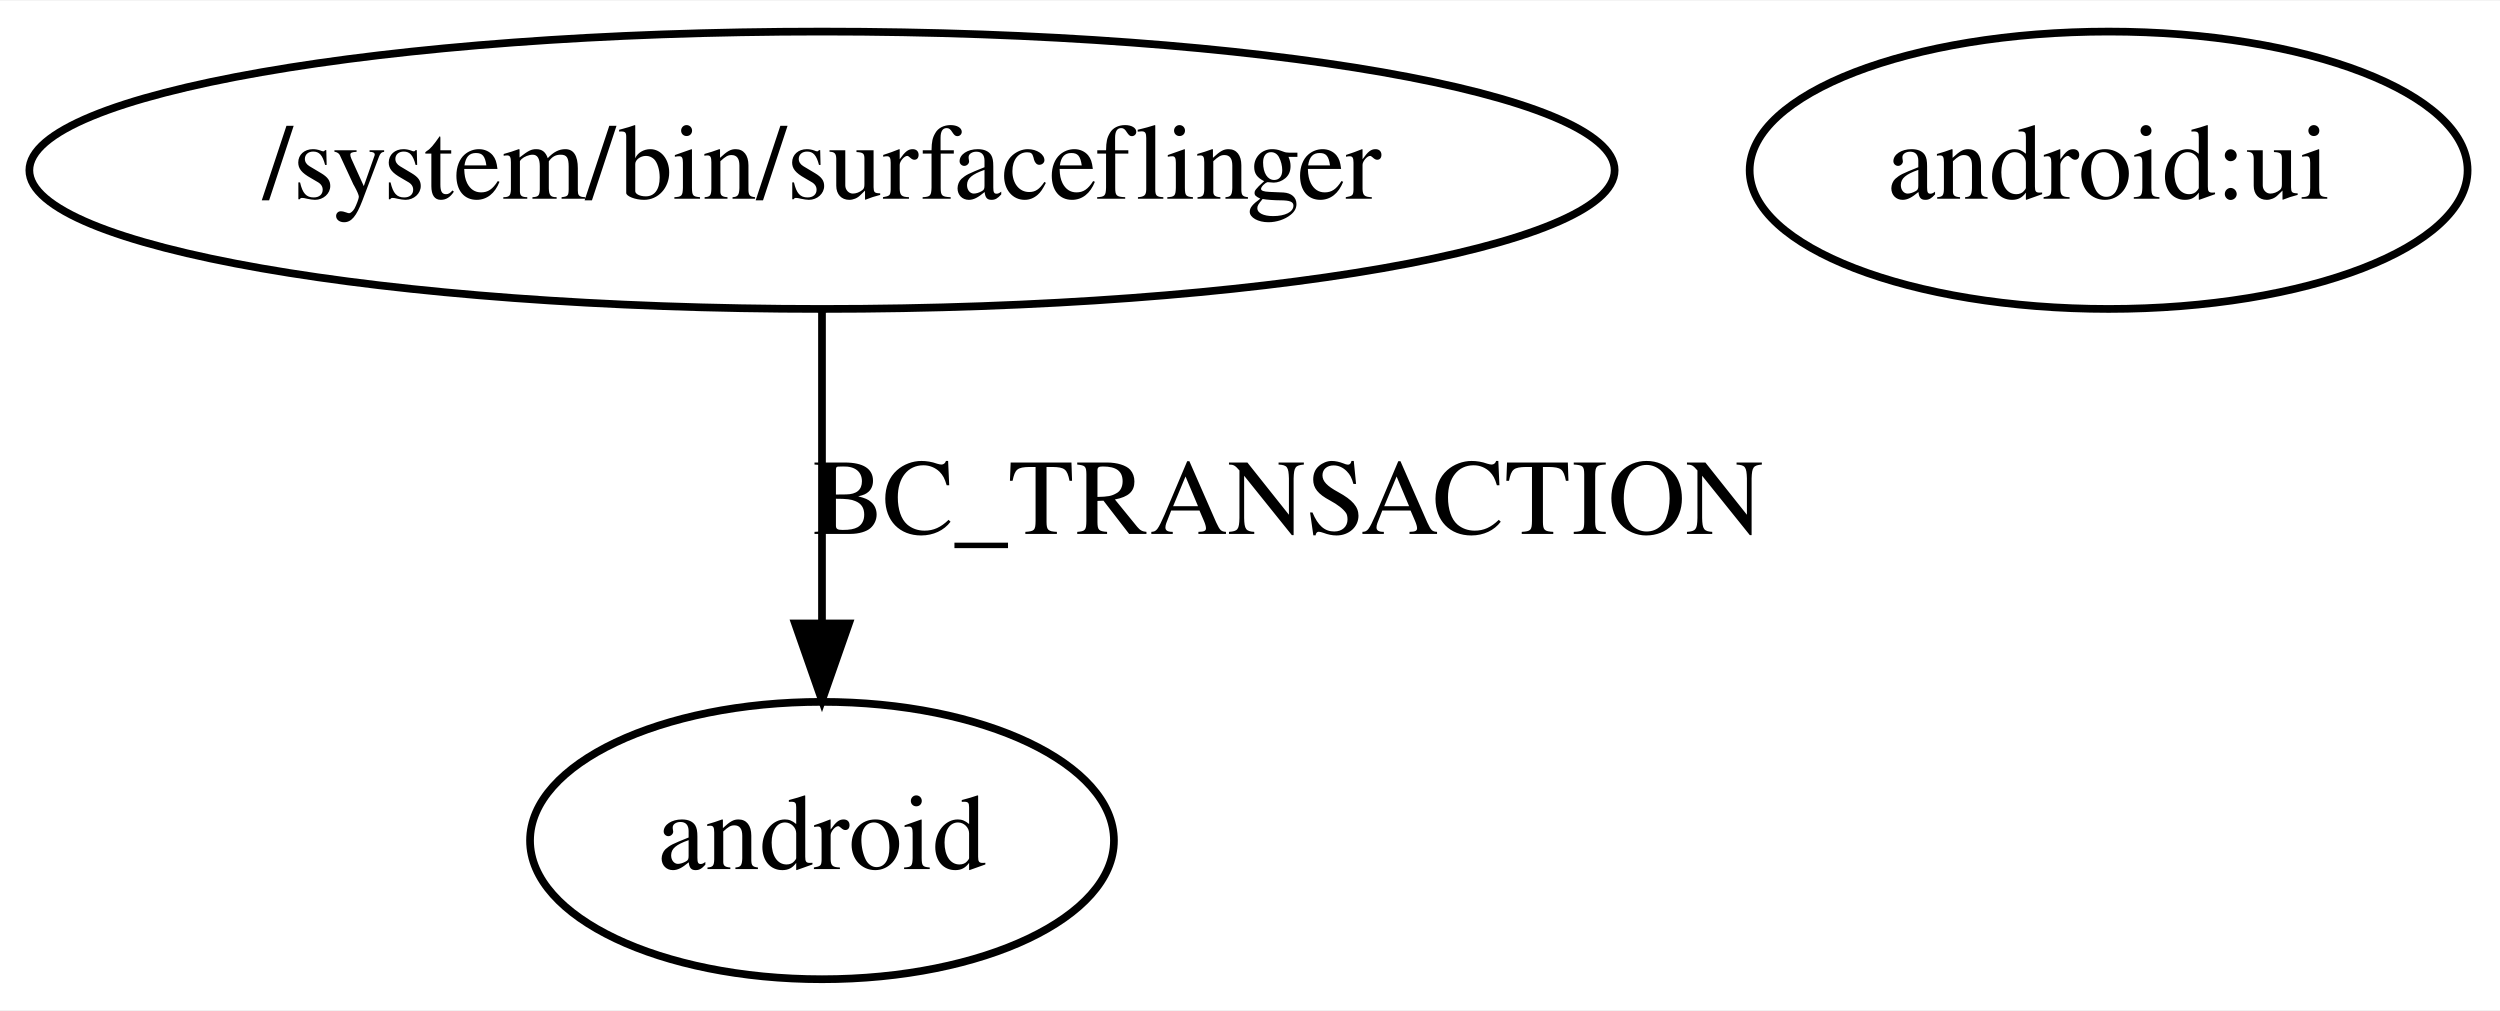
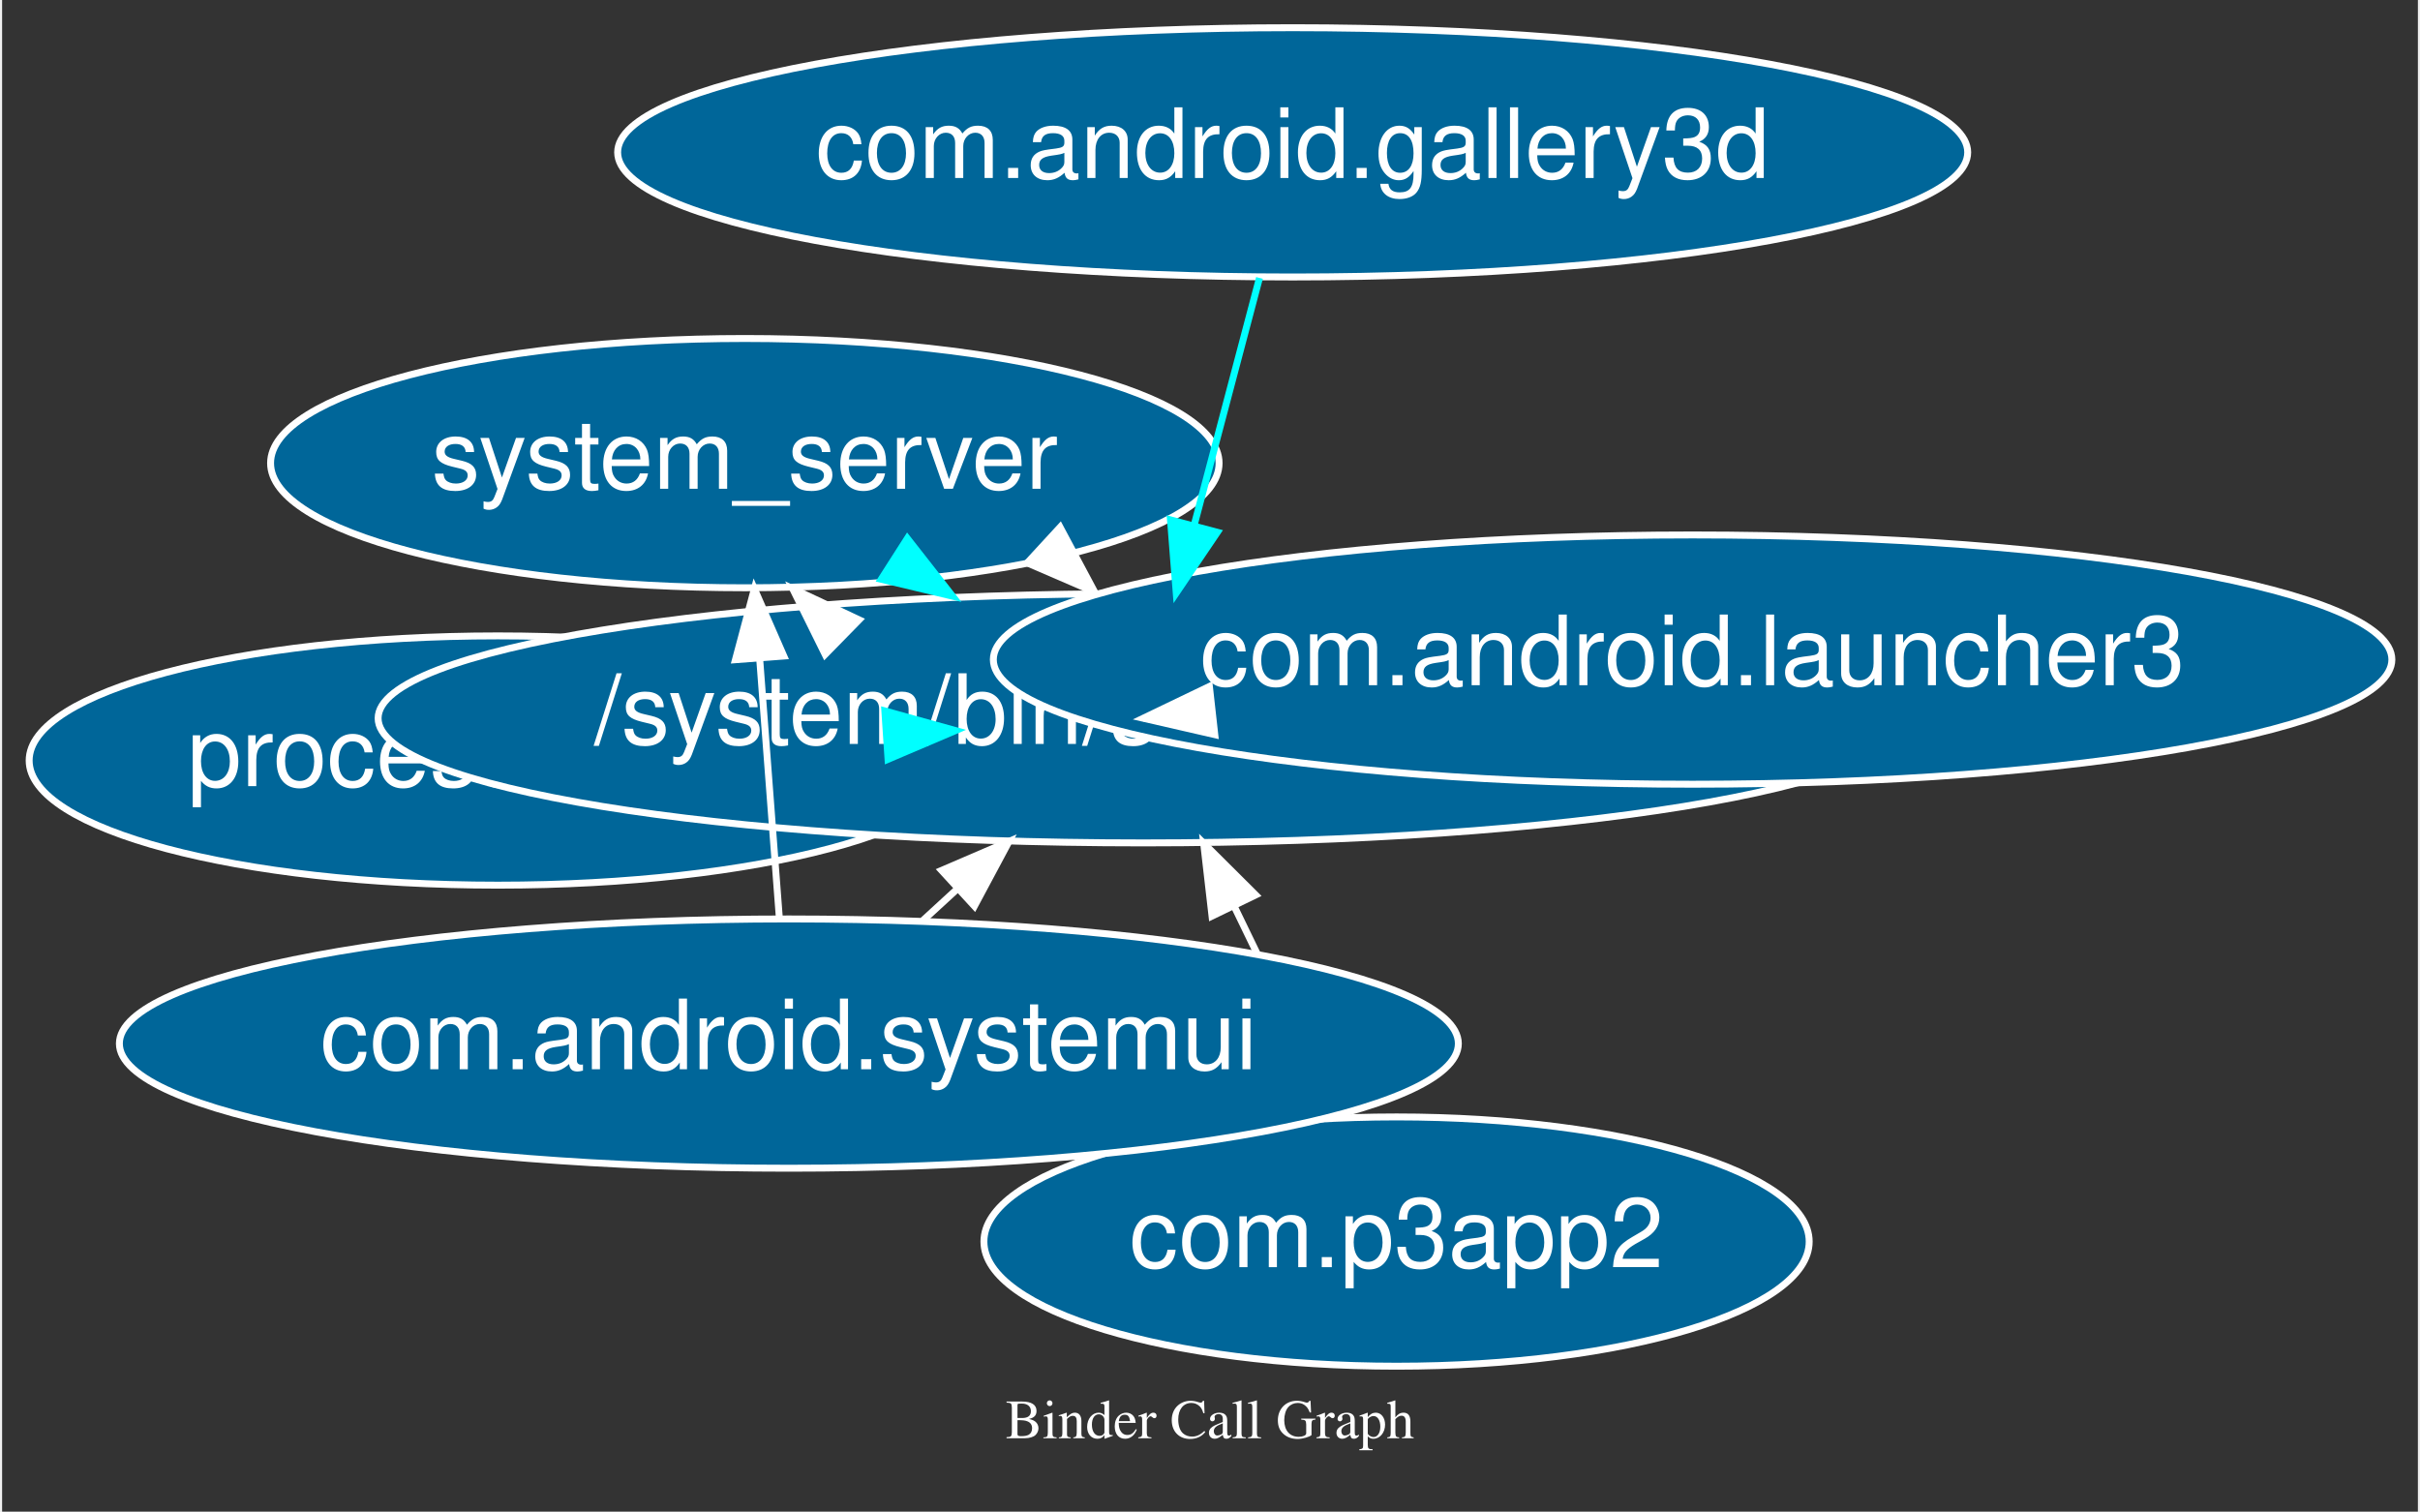
- <svg xmlns="http://www.w3.org/2000/svg" width="324pt" height="131pt" viewBox="0.00 0.00 324.49 131.00">
-   <g id="graph0" class="graph" transform="scale(1 1) rotate(0) translate(4 127)">
-     <polygon fill="white" stroke="none" points="-4,4 -4,-127 320.487,-127 320.487,4 -4,4" />
+ <svg xmlns="http://www.w3.org/2000/svg" width="349pt" height="218pt" viewBox="0.00 0.00 348.87 218.30">
+   <g id="graph0" class="graph" transform="scale(1 1) rotate(0) translate(155.59 103.958)">
+     <polygon fill="#333333" stroke="none" points="-155.59,114.343 -155.59,-103.958 193.28,-103.958 193.28,114.343 -155.59,114.343" />
+     <text text-anchor="middle" x="18.845" y="103.743" font-family="Times,serif" font-size="8.00" fill="white">Binder Call Graph</text>
    <g id="node1" class="node">
-       <ellipse fill="none" stroke="black" cx="102.691" cy="-105" rx="102.882" ry="18" />
-       <text text-anchor="middle" x="102.691" y="-101.3" font-family="Times,serif" font-size="14.00">/system/bin/surfaceflinger</text>
+       <ellipse fill="#006699" stroke="white" cx="-83.996" cy="5.873" rx="67.688" ry="18" />
+       <text text-anchor="middle" x="-83.996" y="9.573" font-family="Helvetica,sans-Serif" font-size="14.00" fill="white">process exited</text>
+     </g>
+     <g id="node2" class="node">
+       <ellipse fill="#006699" stroke="white" cx="9.19" cy="-0.23" rx="110.48" ry="18" />
+       <text text-anchor="middle" x="9.19" y="3.47" font-family="Helvetica,sans-Serif" font-size="14.00" fill="white">/system/bin/surfaceflinger</text>
+     </g>
+     <g id="edge1" class="edge">
+       <path fill="none" stroke="cyan" d="M-18.265,1.568C-18.204,1.564 -18.144,1.56 -18.084,1.556" />
+       <polygon fill="cyan" stroke="cyan" points="-28.113,-1.289 -17.904,1.544 -27.652,5.696 -28.113,-1.289" />
+     </g>
+     <g id="node4" class="node">
+       <ellipse fill="#006699" stroke="white" cx="-48.331" cy="-37.075" rx="68.489" ry="18" />
+       <text text-anchor="middle" x="-48.331" y="-33.375" font-family="Helvetica,sans-Serif" font-size="14.00" fill="white">system_server</text>
+     </g>
+     <g id="edge3" class="edge">
+       <path fill="none" stroke="white" d="M-38.914,-16.499C-39.024,-16.6 -39.133,-16.702 -39.242,-16.803" />
+       <polygon fill="white" stroke="white" points="-36.734,-9.447 -41.428,-18.945 -31.835,-14.447 -36.734,-9.447" />
    </g>
    <g id="node3" class="node">
-       <ellipse fill="none" stroke="black" cx="102.691" cy="-18" rx="37.894" ry="18" />
-       <text text-anchor="middle" x="102.691" y="-14.3" font-family="Times,serif" font-size="14.00">android</text>
+       <ellipse fill="#006699" stroke="white" cx="45.786" cy="75.343" rx="59.59" ry="18" />
+       <text text-anchor="middle" x="45.786" y="79.043" font-family="Helvetica,sans-Serif" font-size="14.00" fill="white">com.p3app2</text>
    </g>
-     <g id="edge1" class="edge">
-       <path fill="none" stroke="black" d="M102.691,-86.799C102.691,-75.163 102.691,-59.548 102.691,-46.237" />
-       <polygon fill="black" stroke="black" points="106.191,-46.175 102.691,-36.175 99.191,-46.175 106.191,-46.175" />
-       <text text-anchor="middle" x="163.191" y="-57.8" font-family="Times,serif" font-size="14.00">BC_TRANSACTION</text>
+     <g id="edge2" class="edge">
+       <path fill="none" stroke="white" d="M37.113,57.433C32.724,48.37 27.303,37.174 22.408,27.066" />
+       <polygon fill="white" stroke="white" points="19.136,28.339 17.927,17.813 25.436,25.288 19.136,28.339" />
    </g>
-     <g id="node2" class="node">
-       <ellipse fill="none" stroke="black" cx="269.691" cy="-105" rx="46.593" ry="18" />
-       <text text-anchor="middle" x="269.691" y="-101.3" font-family="Times,serif" font-size="14.00">android:ui</text>
+     <g id="edge6" class="edge">
+       <path fill="none" stroke="white" d="M-3.351,-23.528C-3.226,-23.424 -3.101,-23.321 -2.977,-23.217" />
+       <polygon fill="white" stroke="white" points="-2.803,-27.814 2.184,-18.466 -7.544,-22.665 -2.803,-27.814" />
+     </g>
+     <g id="edge7" class="edge">
+       <path fill="none" stroke="cyan" d="M-22.263,-20.377C-22.1,-20.273 -21.936,-20.168 -21.773,-20.063" />
+       <polygon fill="cyan" stroke="cyan" points="-24.861,-26.198 -18.328,-17.857 -28.637,-20.303 -24.861,-26.198" />
+     </g>
+     <g id="node5" class="node">
+       <ellipse fill="#006699" stroke="white" cx="88.539" cy="-8.704" rx="100.983" ry="18" />
+       <text text-anchor="middle" x="88.539" y="-5.004" font-family="Helvetica,sans-Serif" font-size="14.00" fill="white">com.android.launcher3</text>
+     </g>
+     <g id="edge4" class="edge">
+       <path fill="none" stroke="white" d="M9.248,-0.236C9.238,-0.235 9.23,-0.234 9.223,-0.234" />
+       <polygon fill="white" stroke="white" points="19.537,2.138 9.205,-0.232 18.759,-4.823 19.537,2.138" />
+     </g>
+     <g id="node6" class="node">
+       <ellipse fill="#006699" stroke="white" cx="30.784" cy="-81.957" rx="97.483" ry="18" />
+       <text text-anchor="middle" x="30.784" y="-78.257" font-family="Helvetica,sans-Serif" font-size="14.00" fill="white">com.android.gallery3d</text>
+     </g>
+     <g id="edge5" class="edge">
+       <path fill="none" stroke="cyan" d="M25.991,-63.82C23.224,-53.344 19.684,-39.948 16.568,-28.155" />
+       <polygon fill="cyan" stroke="cyan" points="19.907,-27.091 13.969,-18.317 13.14,-28.88 19.907,-27.091" />
+     </g>
+     <g id="node7" class="node">
+       <ellipse fill="#006699" stroke="white" cx="-41.972" cy="46.751" rx="96.683" ry="18" />
+       <text text-anchor="middle" x="-41.972" y="50.451" font-family="Helvetica,sans-Serif" font-size="14.00" fill="white">com.android.systemui</text>
+     </g>
+     <g id="edge9" class="edge">
+       <path fill="none" stroke="white" d="M-22.63,28.989C-20.974,27.469 -19.282,25.915 -17.582,24.354" />
+       <polygon fill="white" stroke="white" points="-19.912,21.742 -10.179,17.556 -15.178,26.898 -19.912,21.742" />
+     </g>
+     <g id="edge8" class="edge">
+       <path fill="none" stroke="white" d="M-43.352,28.562C-44.177,17.687 -45.243,3.635 -46.177,-8.675" />
+       <polygon fill="white" stroke="white" points="-49.687,-8.685 -46.954,-18.921 -42.707,-9.215 -49.687,-8.685" />
    </g>
  </g>
</svg>
